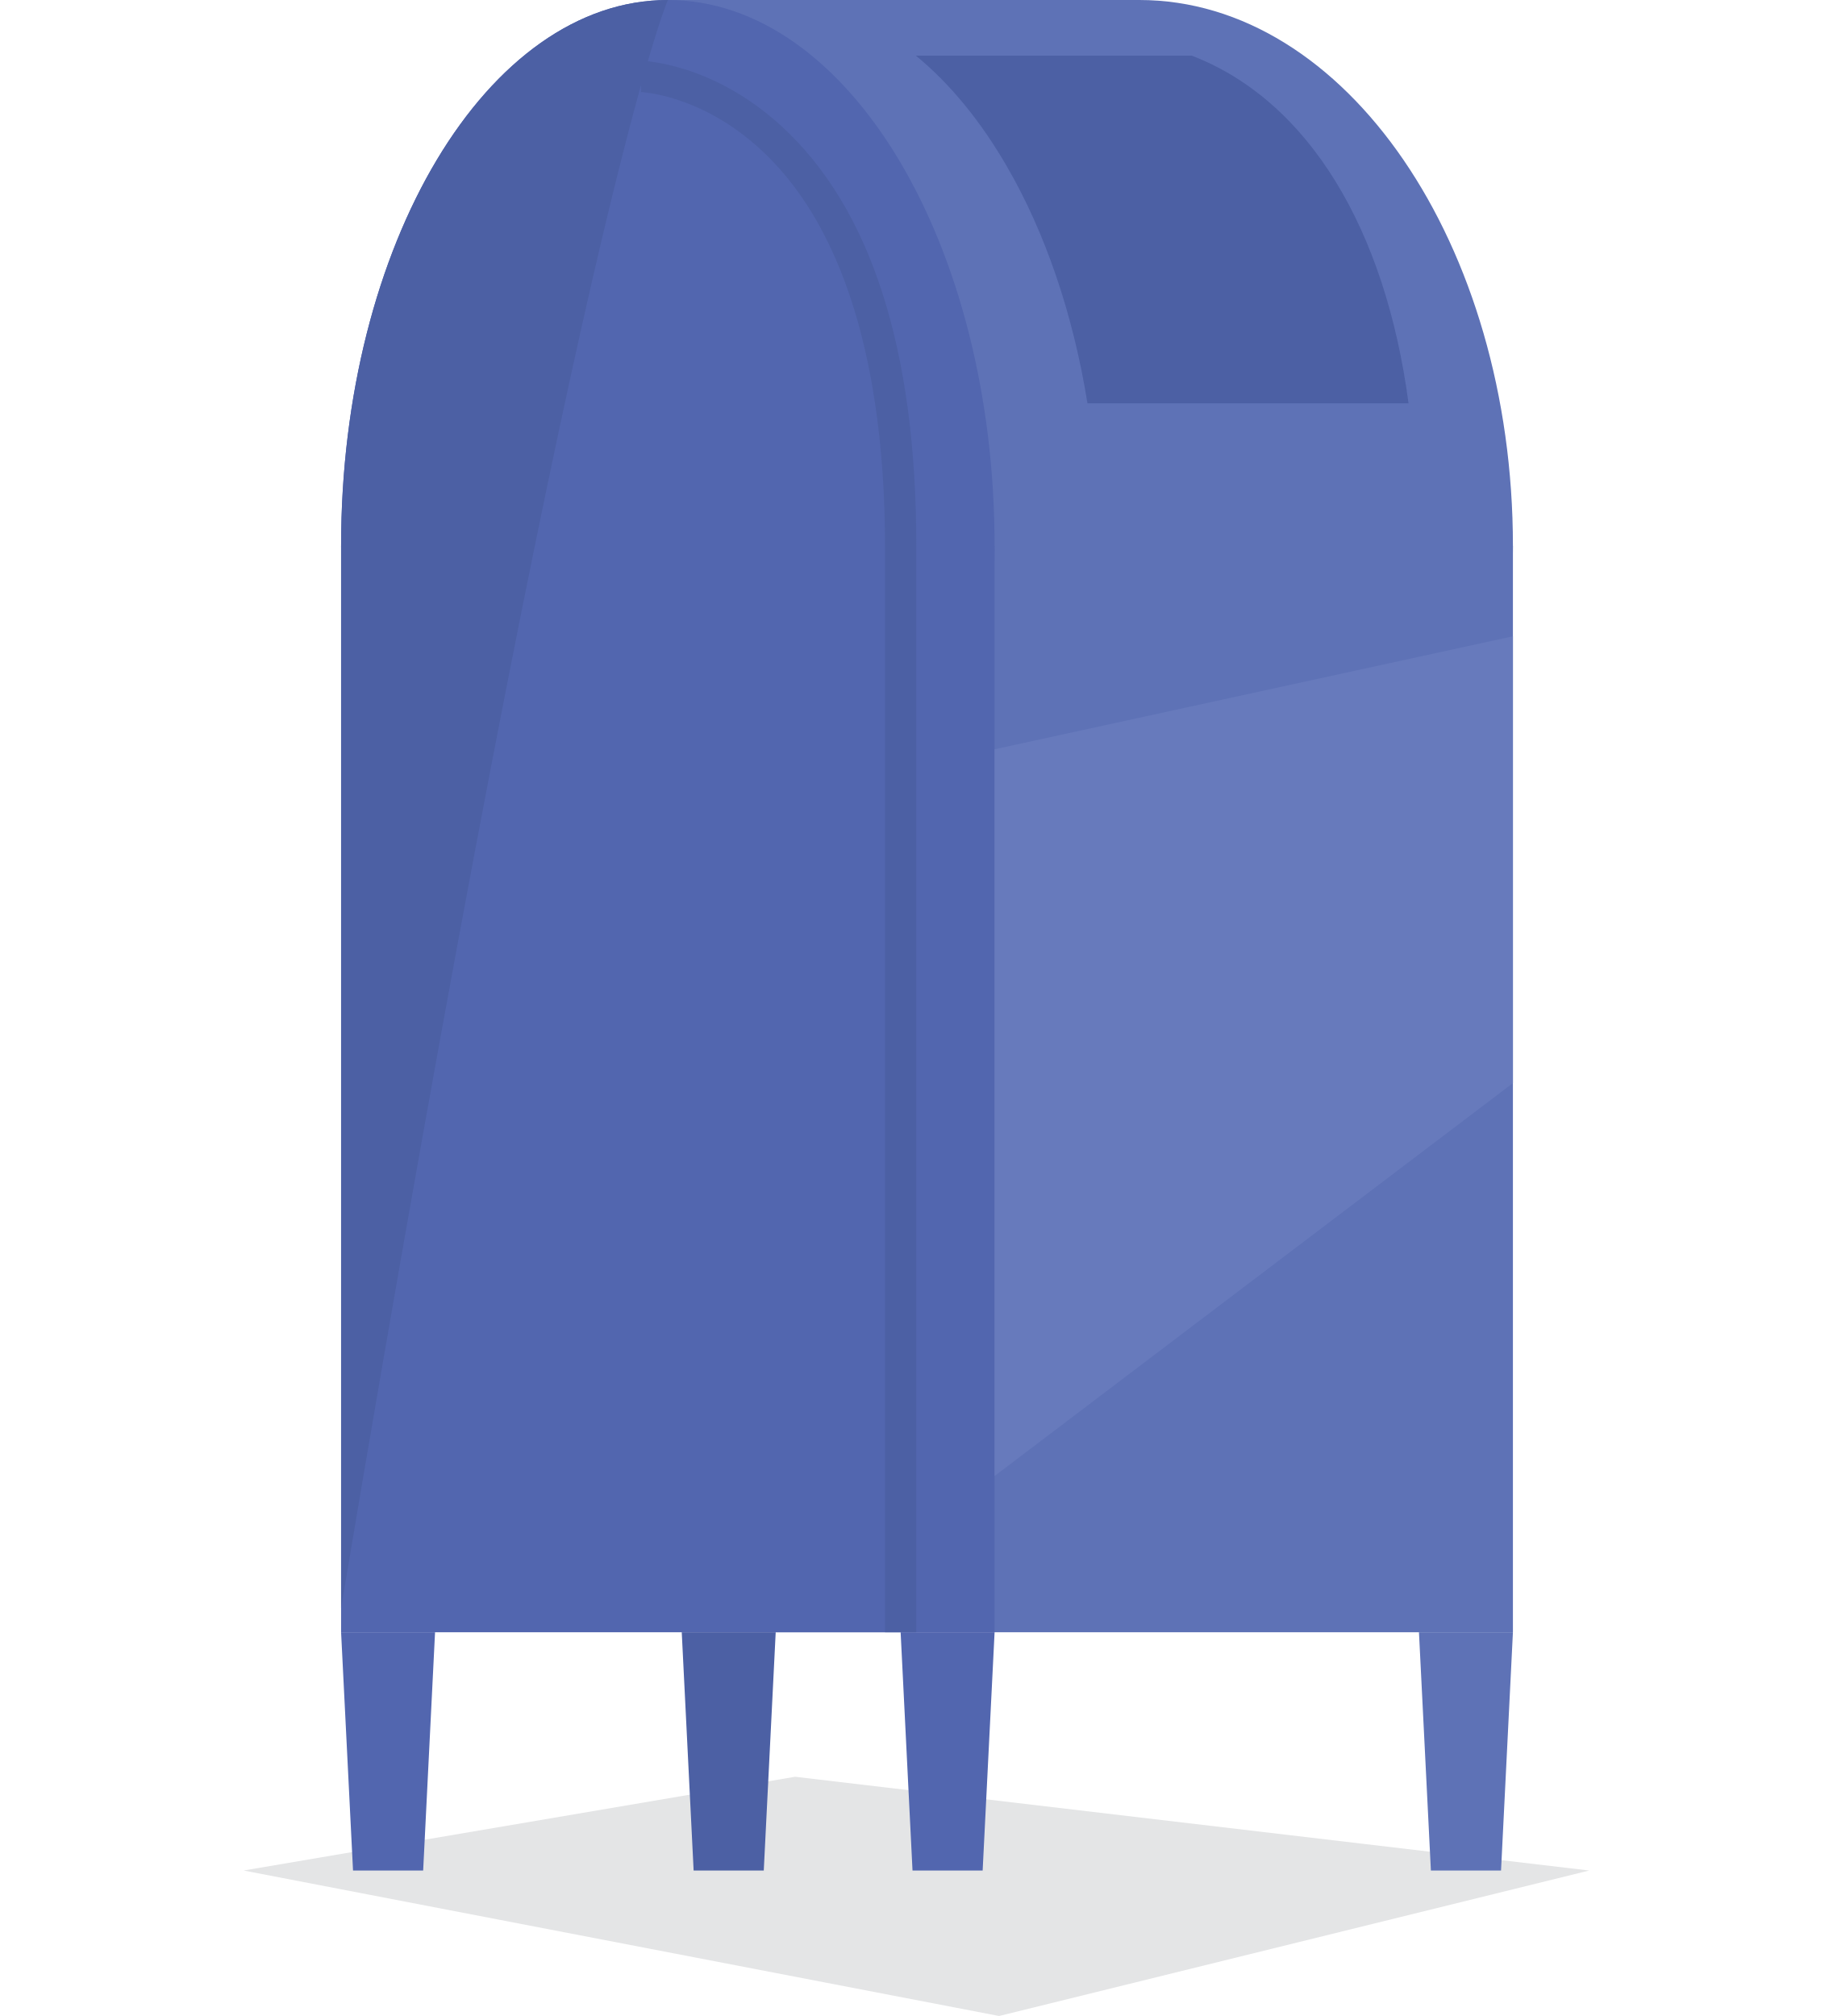
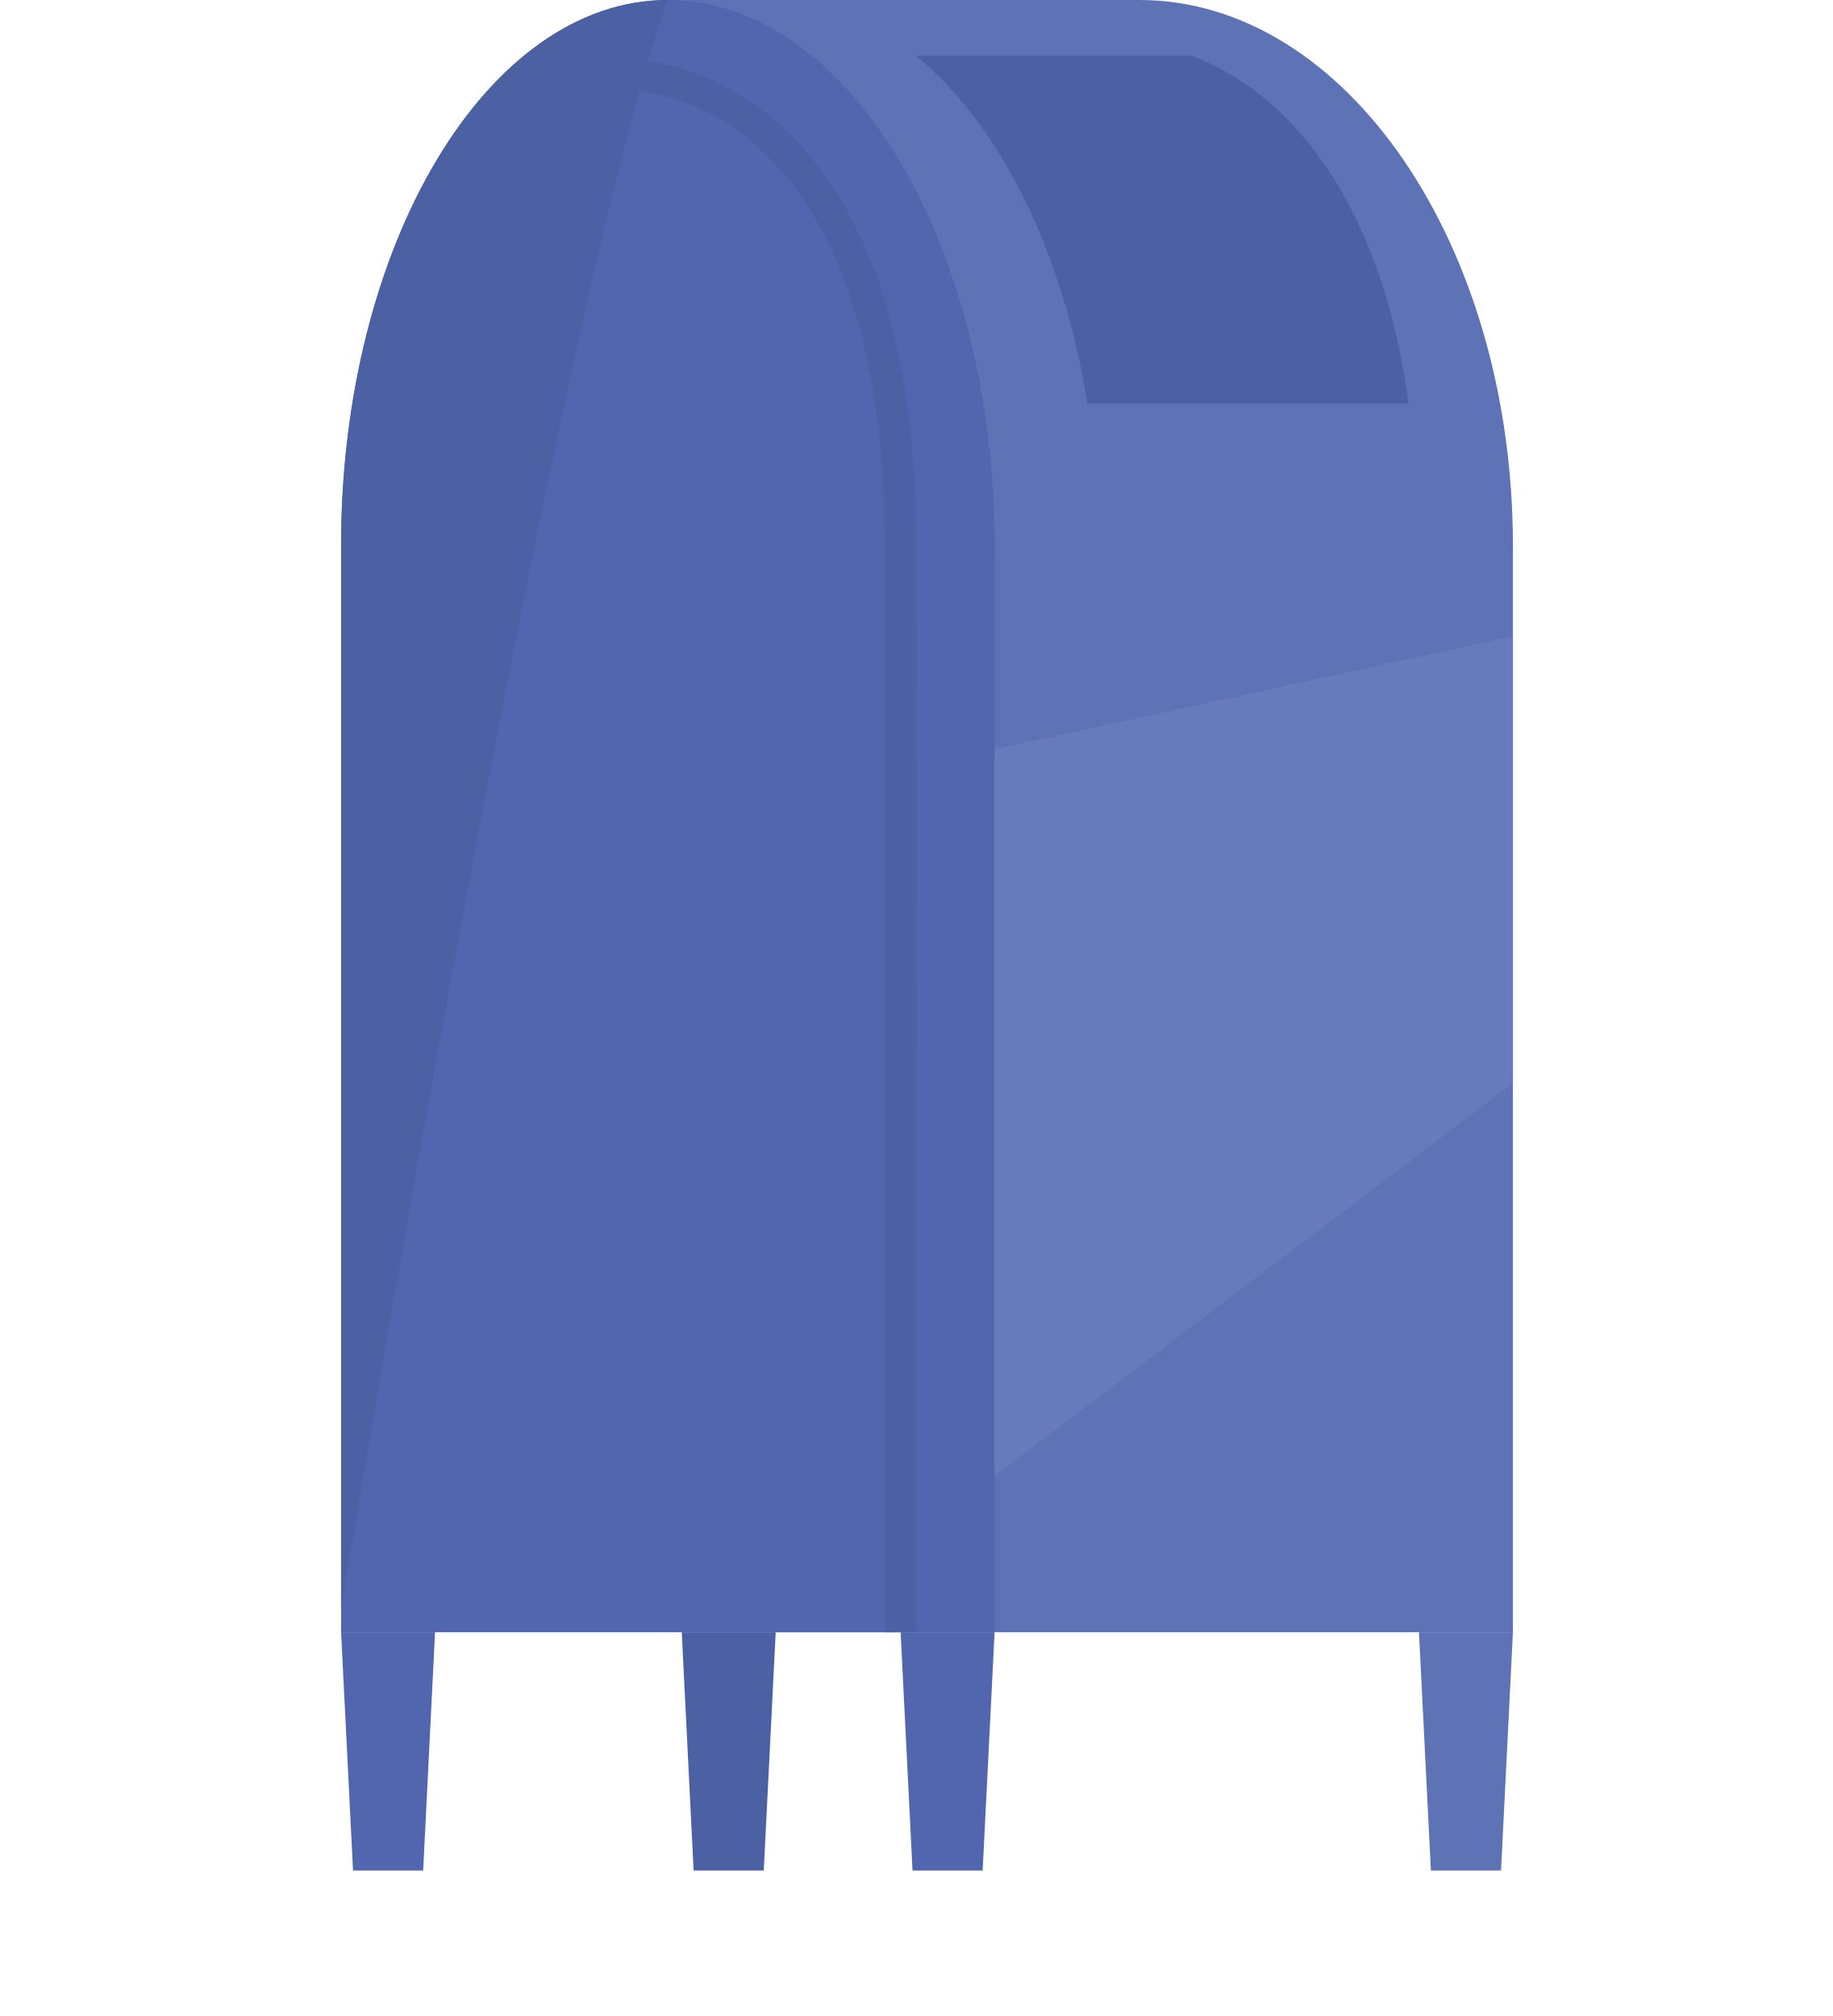
<svg xmlns="http://www.w3.org/2000/svg" version="1.1" id="Layer_1" x="0px" y="0px" width="37.63px" height="41.392px" viewBox="0 0 37.63 41.392" enable-background="new 0 0 37.63 41.392" xml:space="preserve">
  <rect x="15.917" y="11.207" fill="#5E72B6" width="15.145" height="22.306" />
-   <path fill="#5E72B6" d="M31.062,11.207c0,6.189-3.234,4.674-7.472,4.674c-4.238,0-9.878-9.692-9.878-15.881c0,0,5.44,0,9.678,0  C27.627,0,31.062,5.017,31.062,11.207z" />
-   <polygon fill="#E4E5E6" points="20.512,41.392 5.002,38.405 16.324,36.48 32.628,38.405 " />
+   <path fill="#5E72B6" d="M31.062,11.207c0,6.189-3.234,4.674-7.472,4.674S13.712,6.189,13.712,0c0,0,5.44,0,9.678,0  C27.627,0,31.062,5.017,31.062,11.207z" />
  <rect x="7.003" y="11.207" fill="#5266AF" width="13.416" height="22.306" />
  <path fill="#5266AF" d="M20.42,11.207c0,6.189-3.003,4.674-6.708,4.674c-1.206,0-2.337-0.531-3.315-1.461  c-2.028-1.928-3.394,0.962-3.394-3.213C7.003,5.017,10.007,0,13.712,0C17.416,0,20.42,5.017,20.42,11.207z" />
  <polygon fill="#5266AF" points="8.688,38.405 7.248,38.405 7.003,33.513 8.932,33.513 " />
  <polygon fill="#5266AF" points="20.175,38.405 18.735,38.405 18.491,33.513 20.42,33.513 " />
  <polygon fill="#5E72B6" points="31.062,33.513 30.818,38.405 29.378,38.405 29.133,33.513 " />
  <polygon fill="#4C60A4" points="15.681,38.405 14.241,38.405 13.997,33.513 15.926,33.513 " />
  <path fill="#4C60A4" d="M28.919,8.281h-6.592c-0.298-1.85-0.872-3.51-1.646-4.849c-0.538-0.934-1.173-1.713-1.878-2.29h5.664  C26.874,2.07,28.445,4.711,28.919,8.281z" />
  <path fill="#4C60A4" d="M13.712,0c0,0-1.904,4.339-6.709,33.016v-21.81C7.003,5.017,10.007,0,13.712,0z" />
  <polygon fill="#677ABC" points="31.062,13.064 20.42,15.384 20.42,30.305 31.062,22.238 " />
-   <path fill="#4C60A4" d="M18.812,33.513H18.17V11.207c0-2.643-0.444-6.2-2.558-8.142c-1.228-1.128-2.441-1.173-2.453-1.174  l0.017-0.642c0.059,0.002,1.467,0.054,2.871,1.343c1.835,1.686,2.766,4.584,2.766,8.615V33.513z" />
+   <path fill="#4C60A4" d="M18.812,33.513H18.17V11.207c0-2.643-0.444-6.2-2.558-8.142c-1.228-1.128-2.441-1.173-2.453-1.174  l0.017-0.642c0.059,0.002,1.467,0.054,2.871,1.343c1.835,1.686,2.766,4.584,2.766,8.615L18.812,33.513L18.812,33.513z" />
</svg>
